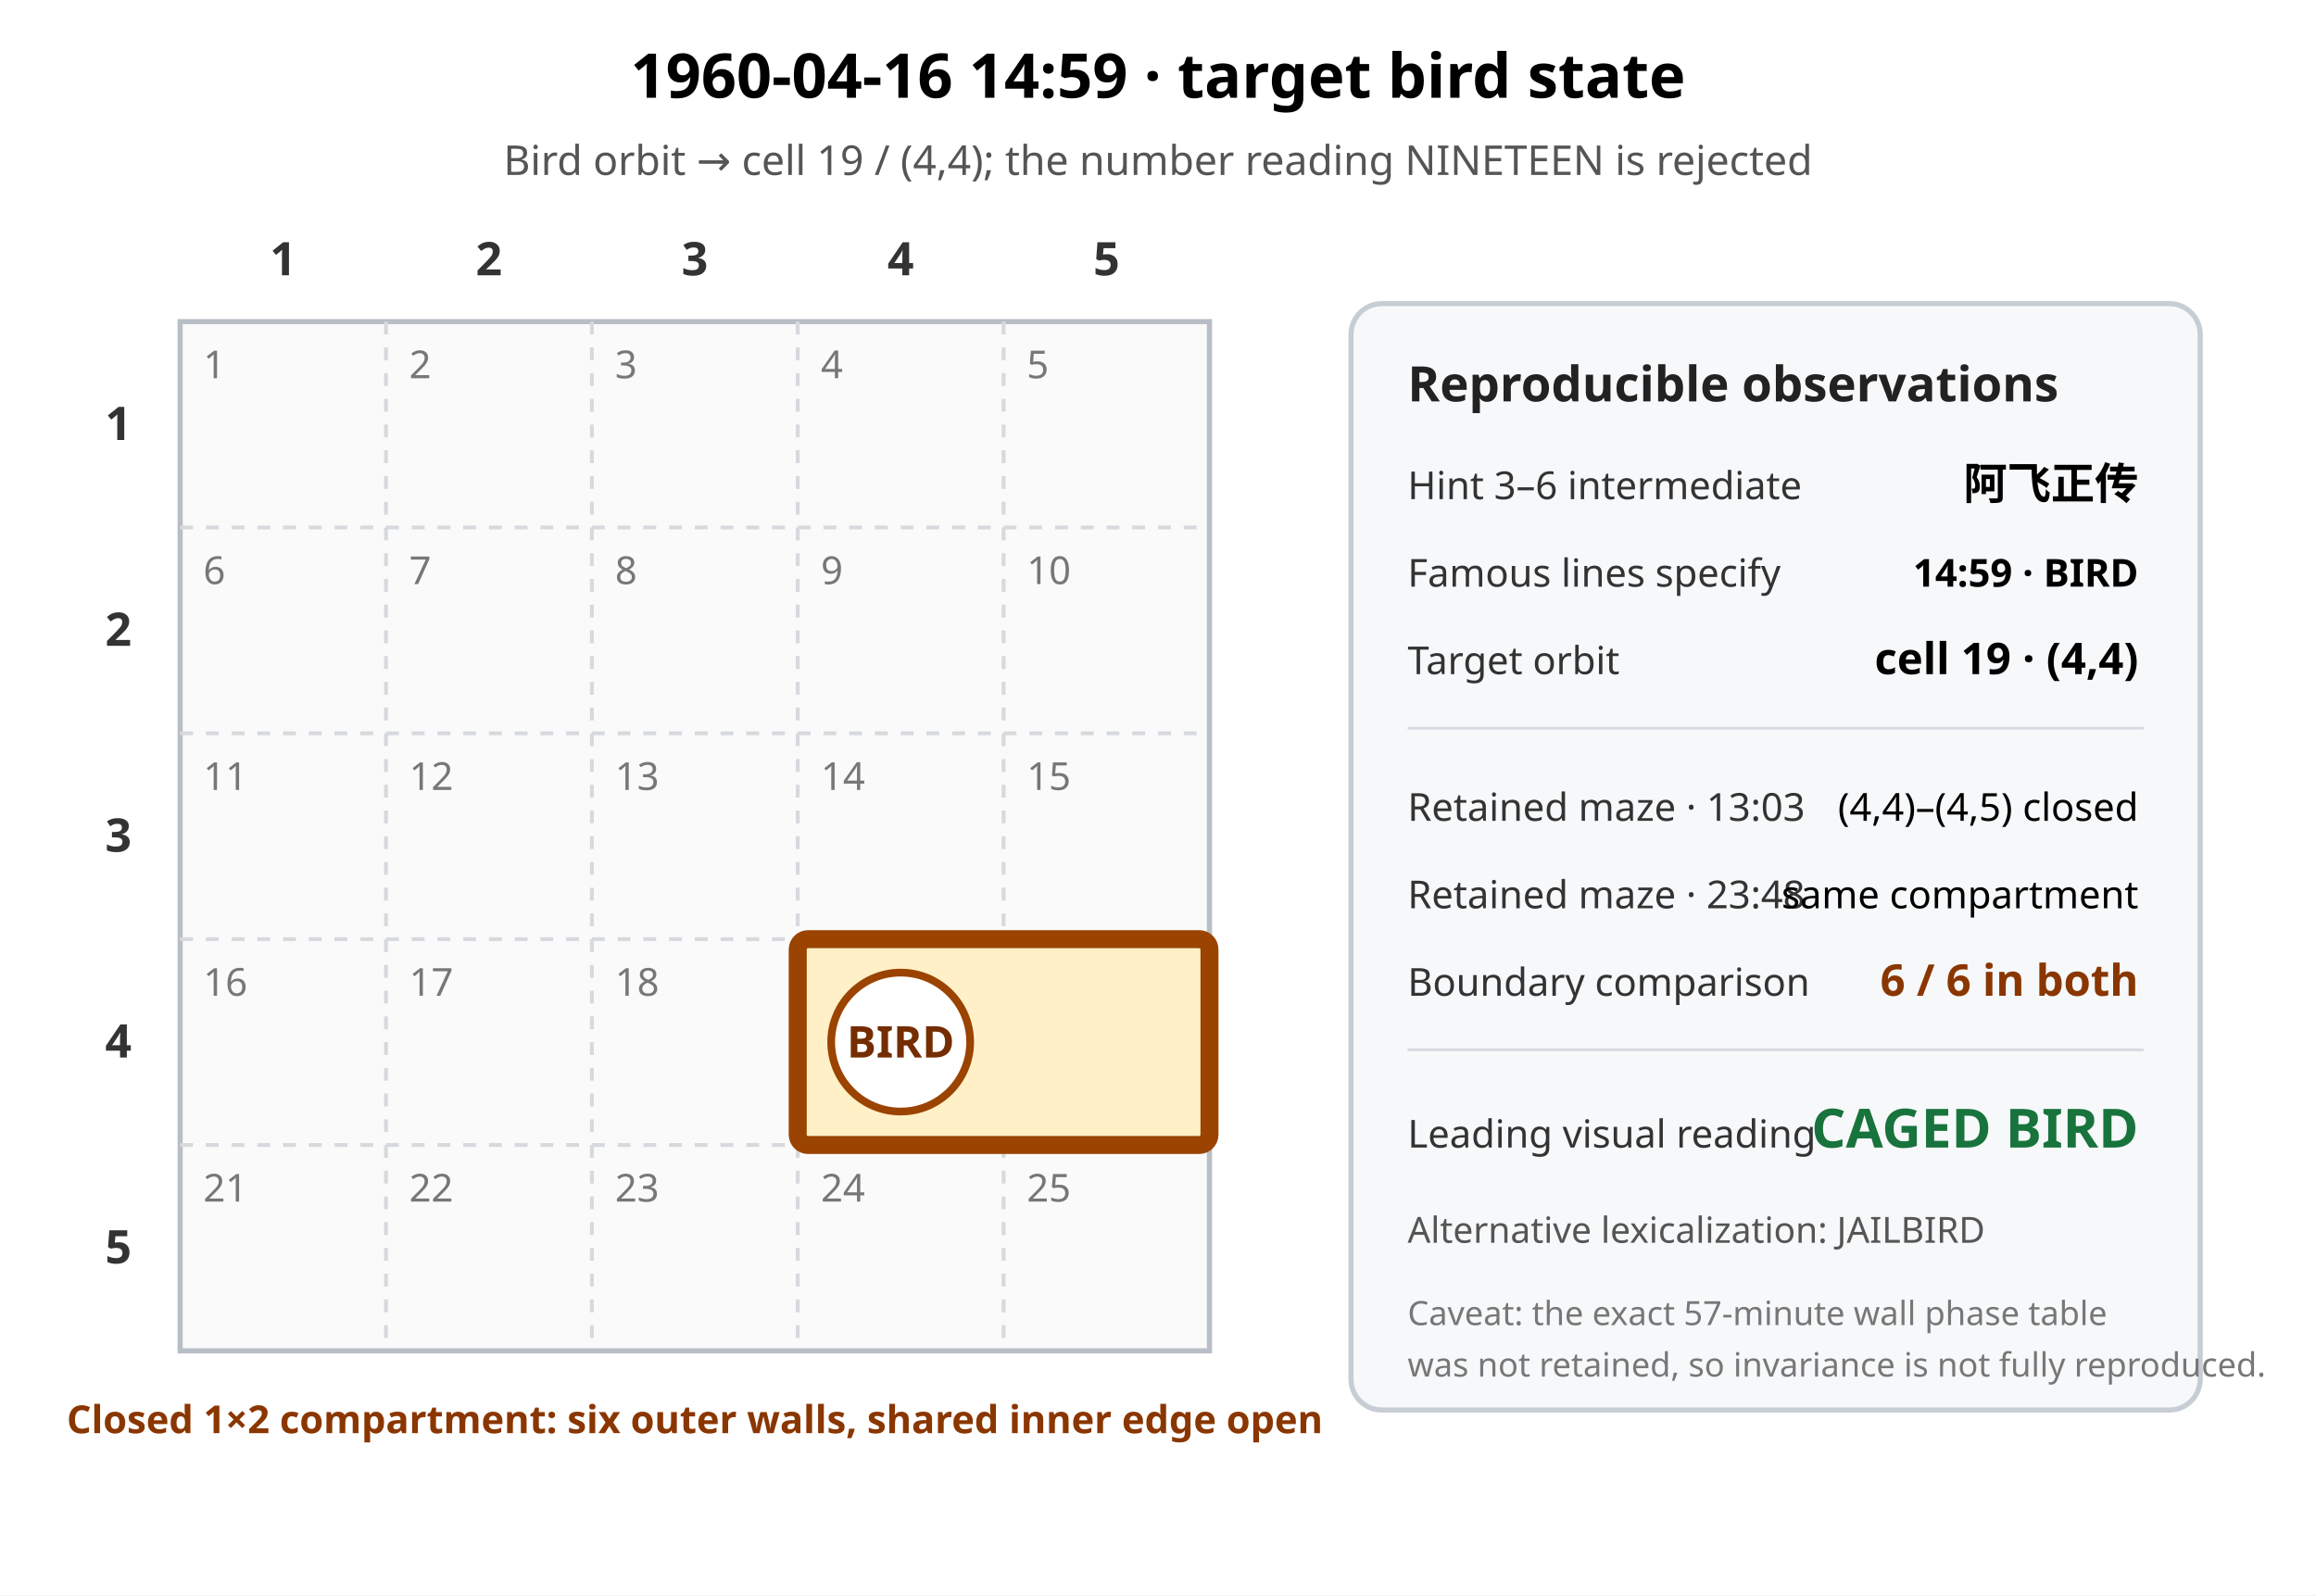
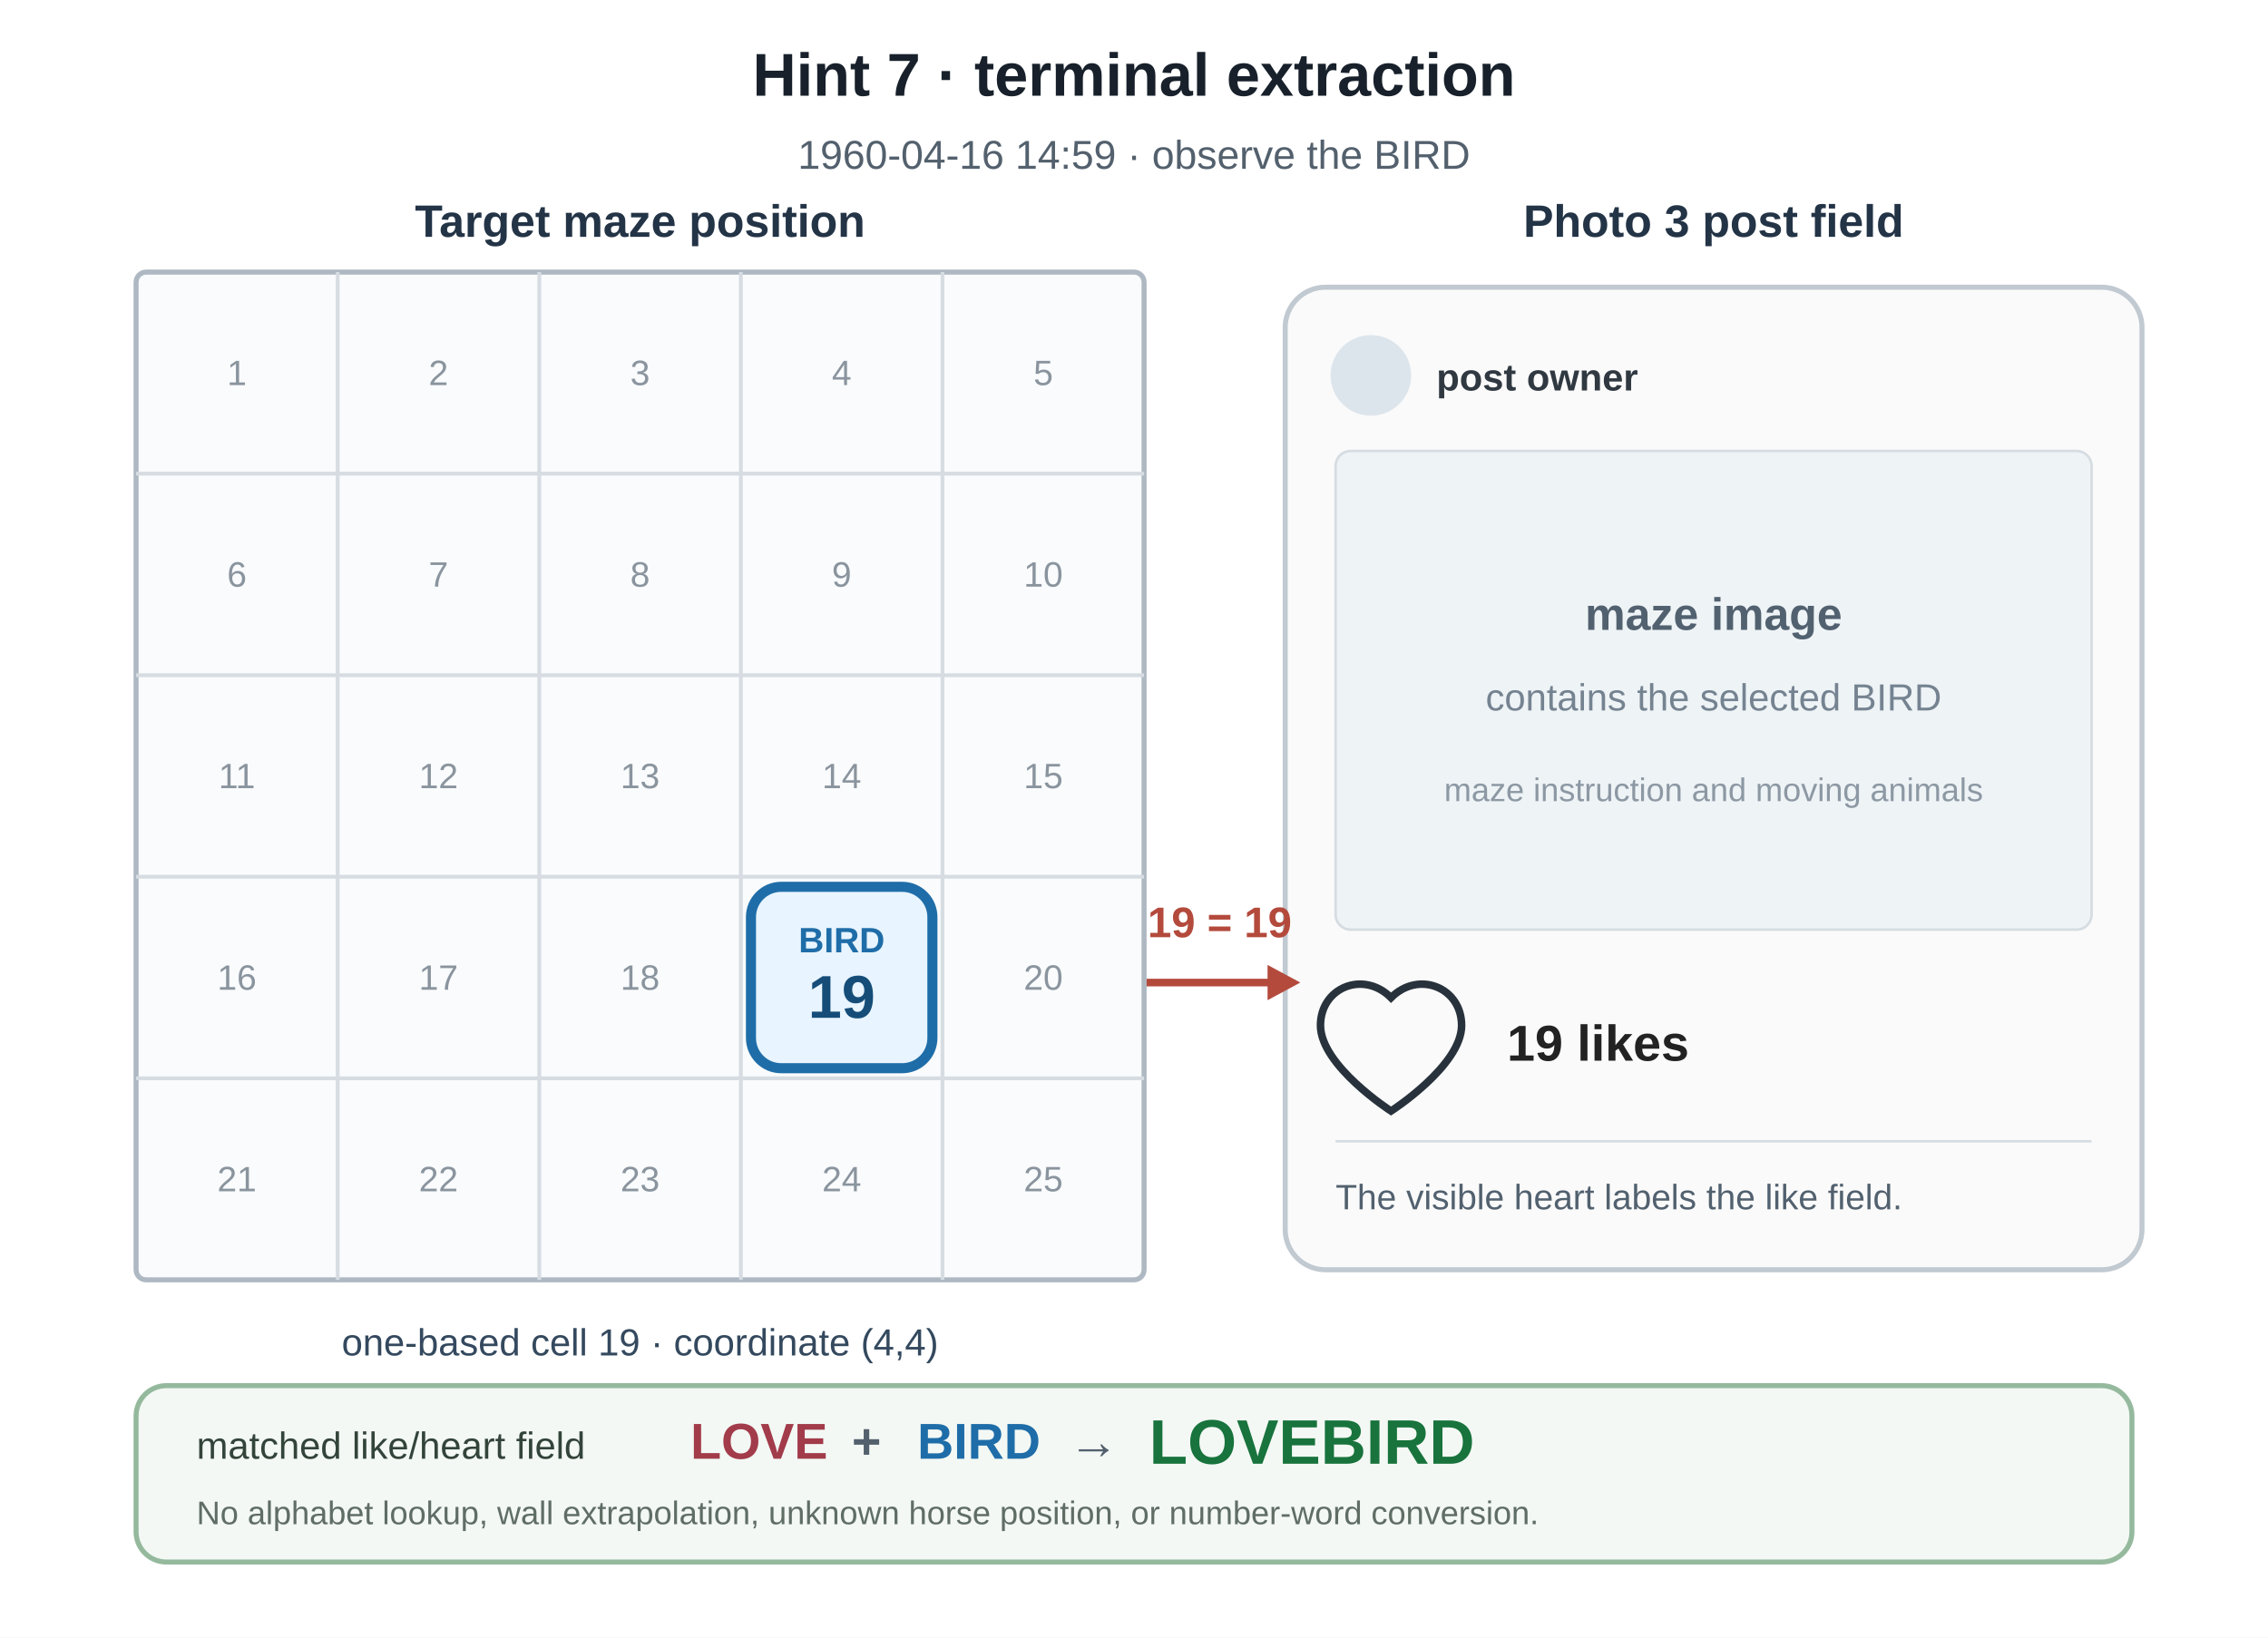
- <svg xmlns="http://www.w3.org/2000/svg" width="900" height="620" viewBox="0 0 900 620">
-   <rect width="900" height="620" fill="#ffffff" />
-   <text x="450" y="38" text-anchor="middle" font-family="sans-serif" font-size="24" font-weight="700">1960-04-16 14:59 · target bird state</text>
-   <text x="450" y="68" text-anchor="middle" font-family="sans-serif" font-size="16" fill="#555">Bird orbit → cell 19 / (4,4); the number reading NINETEEN is rejected</text>
-   <g transform="translate(70 125)" font-family="sans-serif">
-     <g font-size="18" font-weight="700" text-anchor="middle" fill="#333">
-       <text x="40" y="-18">1</text>
-       <text x="120" y="-18">2</text>
-       <text x="200" y="-18">3</text>
-       <text x="280" y="-18">4</text>
-       <text x="360" y="-18">5</text>
-       <text x="-24" y="46">1</text>
-       <text x="-24" y="126">2</text>
-       <text x="-24" y="206">3</text>
-       <text x="-24" y="286">4</text>
-       <text x="-24" y="366">5</text>
+ <svg xmlns="http://www.w3.org/2000/svg" width="900" height="650" viewBox="0 0 900 650">
+   <rect width="900" height="650" fill="#ffffff" />
+   <g font-family="Arial, Noto Sans CJK SC, Microsoft YaHei, sans-serif">
+     <text x="450" y="38" text-anchor="middle" font-size="24" font-weight="700" fill="#18212b">Hint 7 · terminal extraction</text>
+     <text x="450" y="67" text-anchor="middle" font-size="16" fill="#53606d">1960-04-16 14:59 · observe the BIRD</text>
+     <g transform="translate(54 108)">
+       <text x="200" y="-14" text-anchor="middle" font-size="18" font-weight="700" fill="#243447">Target maze position</text>
+       <rect x="0" y="0" width="400" height="400" rx="4" fill="#f9fbfc" stroke="#aeb8c2" stroke-width="2" />
+       <path d="M80 0V400 M160 0V400 M240 0V400 M320 0V400 M0 80H400 M0 160H400 M0 240H400 M0 320H400" stroke="#d6dce2" stroke-width="1.5" />
+       <g font-size="14" text-anchor="middle" dominant-baseline="central" fill="#8a949e">
+         <text x="40" y="40">1</text>
+         <text x="120" y="40">2</text>
+         <text x="200" y="40">3</text>
+         <text x="280" y="40">4</text>
+         <text x="360" y="40">5</text>
+         <text x="40" y="120">6</text>
+         <text x="120" y="120">7</text>
+         <text x="200" y="120">8</text>
+         <text x="280" y="120">9</text>
+         <text x="360" y="120">10</text>
+         <text x="40" y="200">11</text>
+         <text x="120" y="200">12</text>
+         <text x="200" y="200">13</text>
+         <text x="280" y="200">14</text>
+         <text x="360" y="200">15</text>
+         <text x="40" y="280">16</text>
+         <text x="120" y="280">17</text>
+         <text x="200" y="280">18</text>
+         <text x="360" y="280">20</text>
+         <text x="40" y="360">21</text>
+         <text x="120" y="360">22</text>
+         <text x="200" y="360">23</text>
+         <text x="280" y="360">24</text>
+         <text x="360" y="360">25</text>
+       </g>
+       <rect x="244" y="244" width="72" height="72" rx="12" fill="#e8f4ff" stroke="#1f6da8" stroke-width="4" />
+       <text x="280" y="270" text-anchor="middle" font-size="14" font-weight="700" fill="#1f6da8">BIRD</text>
+       <text x="280" y="296" text-anchor="middle" font-size="24" font-weight="700" fill="#154d78">19</text>
+       <text x="200" y="430" text-anchor="middle" font-size="15" fill="#34495e">one-based cell 19 · coordinate (4,4)</text>
    </g>
-     <rect x="0" y="0" width="400" height="400" fill="#fafafa" stroke="#b8bec5" stroke-width="2" />
-     <path d="M80 0V400 M160 0V400 M240 0V400 M320 0V400 M0 80H400 M0 160H400 M0 240H400 M0 320H400" stroke="#d6d9dd" stroke-width="1.5" stroke-dasharray="5 5" />
-     <g font-size="15" fill="#777">
-       <text x="9" y="22">1</text>
-       <text x="89" y="22">2</text>
-       <text x="169" y="22">3</text>
-       <text x="249" y="22">4</text>
-       <text x="329" y="22">5</text>
-       <text x="9" y="102">6</text>
-       <text x="89" y="102">7</text>
-       <text x="169" y="102">8</text>
-       <text x="249" y="102">9</text>
-       <text x="329" y="102">10</text>
-       <text x="9" y="182">11</text>
-       <text x="89" y="182">12</text>
-       <text x="169" y="182">13</text>
-       <text x="249" y="182">14</text>
-       <text x="329" y="182">15</text>
-       <text x="9" y="262">16</text>
-       <text x="89" y="262">17</text>
-       <text x="169" y="262">18</text>
-       <text x="249" y="262" font-weight="700" fill="#8a3600">19</text>
-       <text x="329" y="262">20</text>
-       <text x="9" y="342">21</text>
-       <text x="89" y="342">22</text>
-       <text x="169" y="342">23</text>
-       <text x="249" y="342">24</text>
-       <text x="329" y="342">25</text>
+     <g transform="translate(510 94)">
+       <text x="170" y="0" text-anchor="middle" font-size="18" font-weight="700" fill="#243447">Photo 3 post field</text>
+       <rect x="0" y="20" width="340" height="390" rx="16" fill="#fafafa" stroke="#c1c9d1" stroke-width="2" />
+       <circle cx="34" cy="55" r="16" fill="#dde5ec" />
+       <text x="60" y="61" font-size="15" font-weight="700" fill="#303841">post owner</text>
+       <rect x="20" y="85" width="300" height="190" rx="6" fill="#eef3f6" stroke="#d5dce2" />
+       <text x="170" y="156" text-anchor="middle" font-size="18" font-weight="700" fill="#52616f">maze image</text>
+       <text x="170" y="188" text-anchor="middle" font-size="15" fill="#758391">contains the selected BIRD</text>
+       <text x="170" y="224" text-anchor="middle" font-size="13" fill="#8c98a3">maze instruction and moving animals</text>
+       <path d="M42 302 C31 291 14 298 14 313 C14 329 42 347 42 347 C42 347 70 329 70 313 C70 298 53 291 42 302 Z" fill="none" stroke="#28323c" stroke-width="3" />
+       <text x="88" y="327" font-size="20" font-weight="700" fill="#222">19 likes</text>
+       <line x1="20" y1="359" x2="320" y2="359" stroke="#d6dce2" />
+       <text x="20" y="386" font-size="14" fill="#52616f">The visible heart labels the like field.</text>
    </g>
-     <rect x="240" y="240" width="160" height="80" rx="4" fill="#fff0c7" stroke="#9b4300" stroke-width="7" />
-     <line x1="320" y1="244" x2="320" y2="316" stroke="#fff0c7" stroke-width="8" />
-     <circle cx="280" cy="280" r="27" fill="#ffffff" stroke="#9b4300" stroke-width="3" />
-     <text x="280" y="286" text-anchor="middle" font-size="17" font-weight="700" fill="#742d00">BIRD</text>
-     <text x="200" y="432" text-anchor="middle" font-size="15" font-weight="700" fill="#8a3600">Closed 1×2 compartment: six outer walls, shared inner edge open</text>
-   </g>
-   <g transform="translate(525 118)" font-family="sans-serif">
-     <rect x="0" y="0" width="330" height="430" rx="12" fill="#f6f8fa" stroke="#c7cdd4" stroke-width="2" />
-     <text x="22" y="38" font-size="19" font-weight="700" fill="#222">Reproducible observations</text>
-     <text x="22" y="76" font-size="15" fill="#333">Hint 3–6 intermediate</text>
-     <text x="306" y="76" text-anchor="end" font-size="17" font-weight="700">阿飞正传</text>
-     <text x="22" y="110" font-size="15" fill="#333">Famous lines specify</text>
-     <text x="306" y="110" text-anchor="end" font-size="15" font-weight="700">14:59 · BIRD</text>
-     <text x="22" y="144" font-size="15" fill="#333">Target orbit</text>
-     <text x="306" y="144" text-anchor="end" font-size="17" font-weight="700">cell 19 · (4,4)</text>
-     <line x1="22" y1="165" x2="308" y2="165" stroke="#d4d9df" />
-     <text x="22" y="201" font-size="15" fill="#333">Retained maze · 13:03</text>
-     <text x="306" y="201" text-anchor="end" font-size="15">(4,4)–(4,5) closed</text>
-     <text x="22" y="235" font-size="15" fill="#333">Retained maze · 23:48</text>
-     <text x="306" y="235" text-anchor="end" font-size="15">same compartment</text>
-     <text x="22" y="269" font-size="15" fill="#333">Boundary comparison</text>
-     <text x="306" y="269" text-anchor="end" font-size="17" font-weight="700" fill="#8a3600">6 / 6 in both</text>
-     <line x1="22" y1="290" x2="308" y2="290" stroke="#d4d9df" />
-     <text x="22" y="328" font-size="15" fill="#333">Leading visual reading</text>
-     <text x="306" y="328" text-anchor="end" font-size="21" font-weight="700" fill="#18733c">CAGED BIRD</text>
-     <text x="22" y="365" font-size="14" fill="#555">Alternative lexicalization: JAILBIRD</text>
-     <text x="22" y="397" font-size="13" fill="#777">Caveat: the exact 57-minute wall phase table</text>
-     <text x="22" y="417" font-size="13" fill="#777">was not retained, so invariance is not fully reproduced.</text>
+     <path d="M455 390 C476 390 484 390 504 390" fill="none" stroke="#b34a3c" stroke-width="3" />
+     <polygon points="503,383 516,390 503,397" fill="#b34a3c" />
+     <text x="484" y="372" text-anchor="middle" font-size="17" font-weight="700" fill="#b34a3c">19 = 19</text>
+     <g transform="translate(54 550)">
+       <rect x="0" y="0" width="792" height="70" rx="12" fill="#f3f8f4" stroke="#95b99d" stroke-width="2" />
+       <text x="24" y="29" font-size="15" fill="#33443a">matched like/heart field</text>
+       <text x="220" y="29" font-size="20" font-weight="700" fill="#a23b4a">LOVE</text>
+       <text x="284" y="29" font-size="20" font-weight="700" fill="#53606d">+</text>
+       <text x="310" y="29" font-size="20" font-weight="700" fill="#1f6da8">BIRD</text>
+       <text x="370" y="29" font-size="20" font-weight="700" fill="#53606d">→</text>
+       <text x="402" y="31" font-size="25" font-weight="700" fill="#18733c">LOVEBIRD</text>
+       <text x="24" y="55" font-size="13" fill="#5f6d65">No alphabet lookup, wall extrapolation, unknown horse position, or number-word conversion.</text>
+     </g>
  </g>
</svg>
